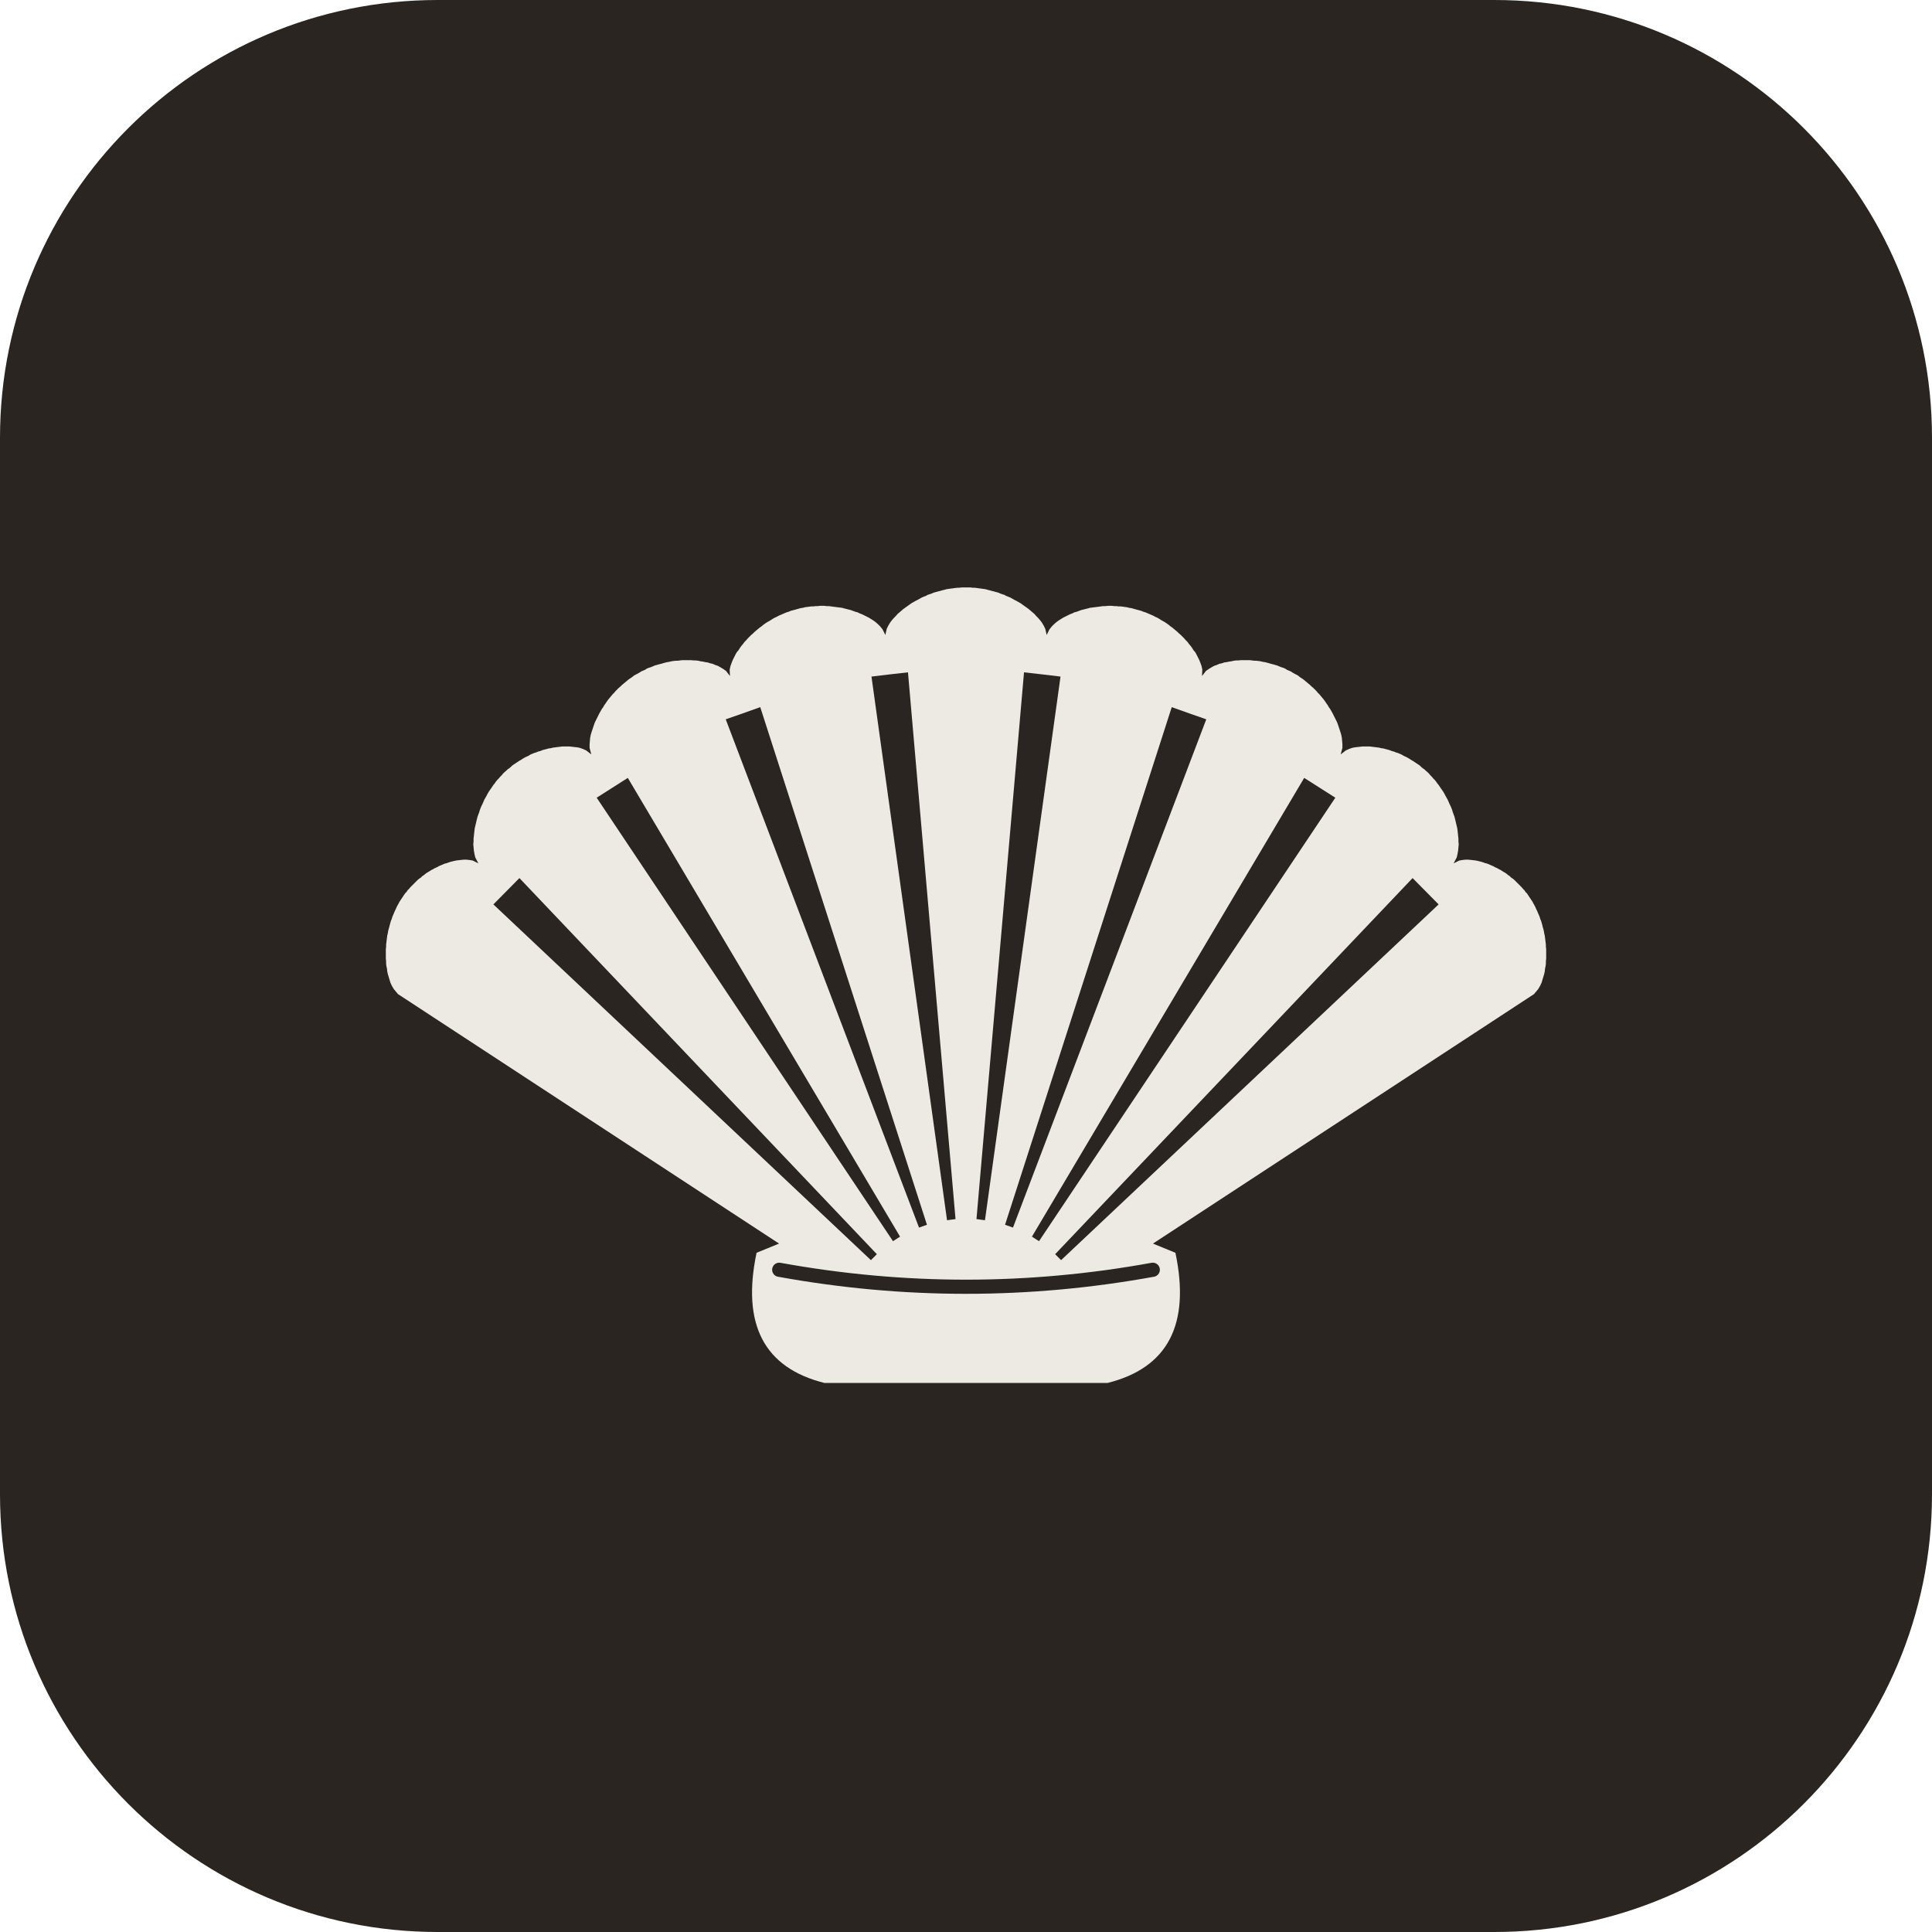
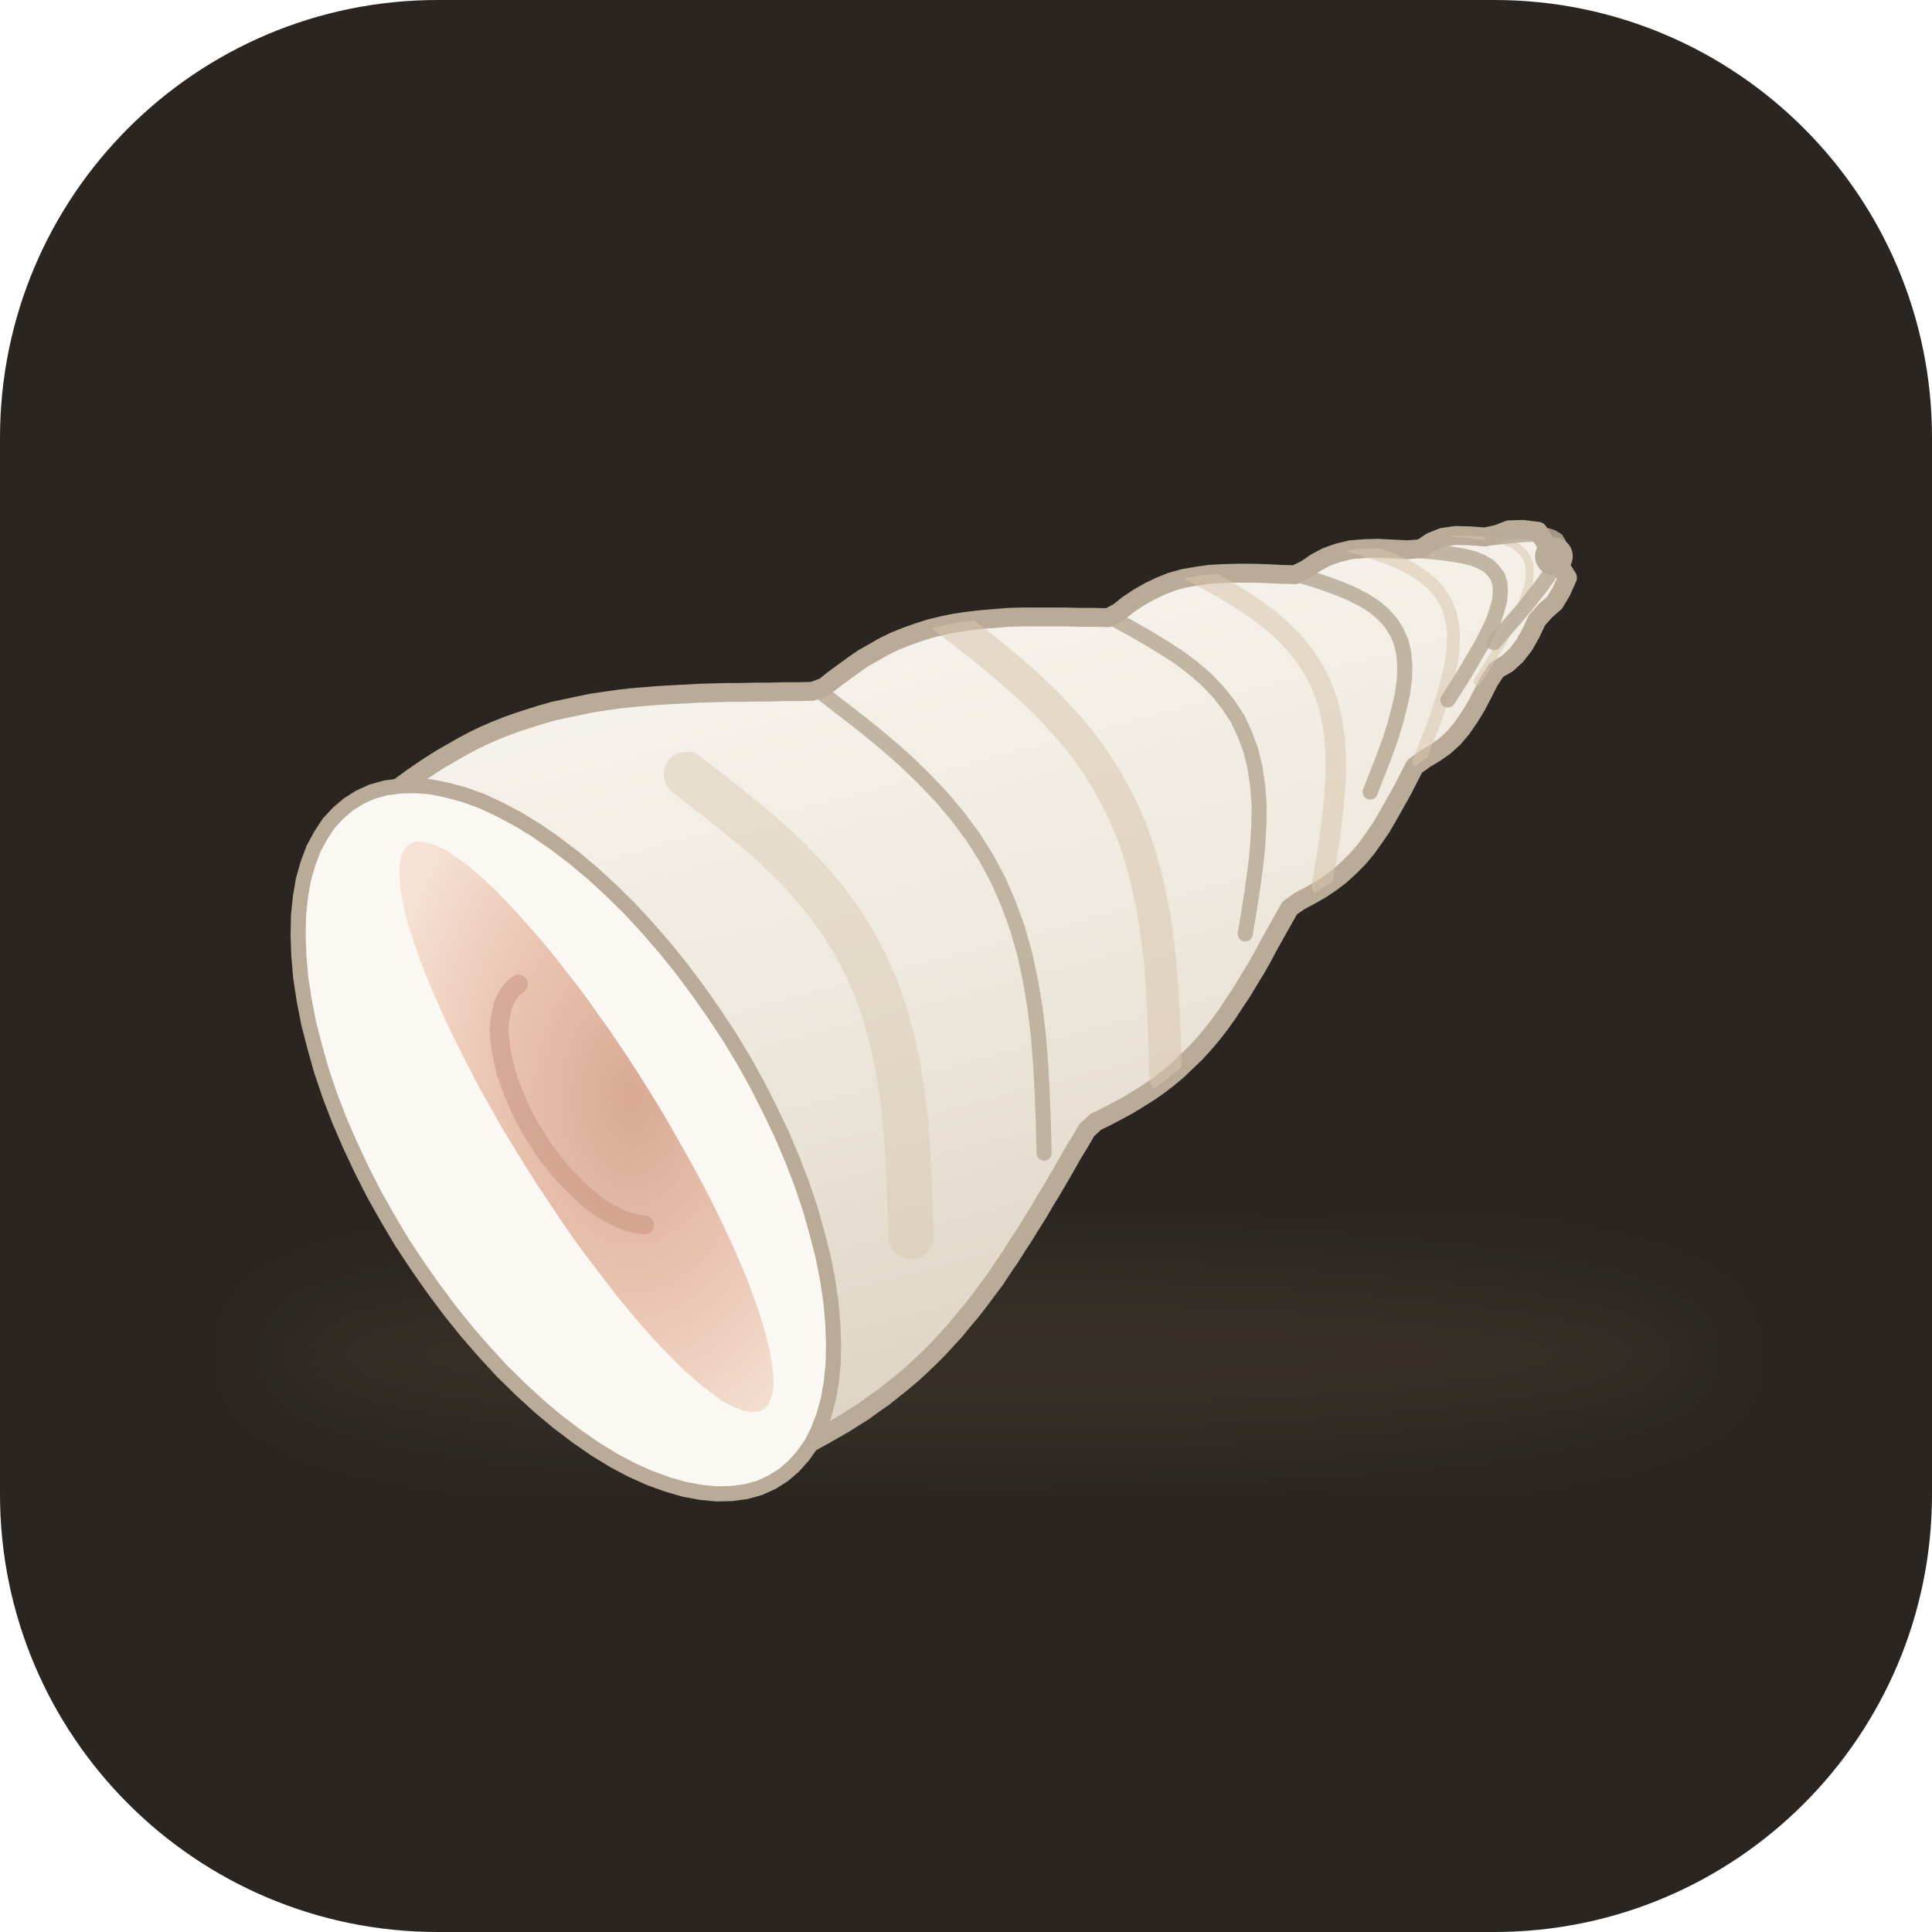
<svg xmlns="http://www.w3.org/2000/svg" viewBox="0 0 512 512" width="512" height="512">
  <rect width="512" height="512" rx="116" fill="#2a2520" />
-   <g transform="translate(64 44) scale(0.75)">
-     <path d="M 256.0 424.0 L 456.7 292.6 L 458.2 290.8 L 458.9 289.6 L 459.4 288.5 L 459.7 287.5 L 460.0 286.5 L 460.3 285.5 L 460.5 284.6 L 460.6 283.6 L 460.8 282.7 L 460.9 281.8 L 460.9 281.0 L 461.0 280.1 L 461.0 279.2 L 461.0 278.4 L 461.0 277.5 L 461.0 276.7 L 460.9 275.9 L 460.9 275.1 L 460.8 274.3 L 460.7 273.5 L 460.6 272.7 L 460.5 271.9 L 460.3 271.1 L 460.2 270.4 L 460.0 269.6 L 459.8 268.9 L 459.6 268.1 L 459.4 267.4 L 459.2 266.7 L 458.9 266.0 L 458.7 265.3 L 458.4 264.6 L 458.1 263.9 L 457.8 263.2 L 457.5 262.6 L 457.2 261.9 L 456.9 261.3 L 456.5 260.6 L 456.2 260.0 L 455.8 259.4 L 455.4 258.8 L 455.0 258.2 L 454.6 257.6 L 454.2 257.0 L 453.7 256.5 L 453.3 255.9 L 452.8 255.4 L 452.3 254.8 L 451.8 254.3 L 451.3 253.8 L 450.8 253.3 L 450.3 252.8 L 449.8 252.3 L 449.2 251.8 L 448.6 251.4 L 448.1 250.9 L 447.5 250.5 L 446.9 250.0 L 446.3 249.6 L 445.6 249.2 L 445.0 248.8 L 444.4 248.5 L 443.7 248.1 L 443.0 247.8 L 442.3 247.4 L 441.6 247.1 L 440.9 246.8 L 440.2 246.5 L 439.4 246.3 L 438.6 246.0 L 437.9 245.8 L 437.1 245.6 L 436.2 245.4 L 435.4 245.3 L 434.5 245.2 L 433.5 245.1 L 432.5 245.1 L 431.5 245.2 L 430.3 245.4 L 428.3 246.4 L 429.4 244.3 L 429.7 243.0 L 429.9 241.8 L 430.0 240.7 L 430.1 239.7 L 430.0 238.7 L 430.0 237.7 L 429.9 236.8 L 429.8 235.8 L 429.7 234.9 L 429.6 234.1 L 429.4 233.2 L 429.2 232.4 L 429.0 231.5 L 428.8 230.7 L 428.6 229.9 L 428.3 229.1 L 428.0 228.3 L 427.8 227.6 L 427.5 226.8 L 427.2 226.1 L 426.8 225.3 L 426.5 224.6 L 426.2 223.9 L 425.8 223.2 L 425.4 222.5 L 425.1 221.9 L 424.7 221.2 L 424.3 220.6 L 423.8 219.9 L 423.4 219.3 L 423.0 218.7 L 422.5 218.1 L 422.1 217.5 L 421.6 216.9 L 421.1 216.4 L 420.6 215.8 L 420.1 215.3 L 419.6 214.7 L 419.1 214.2 L 418.5 213.7 L 418.0 213.2 L 417.4 212.8 L 416.8 212.3 L 416.3 211.8 L 415.7 211.4 L 415.1 211.0 L 414.5 210.6 L 413.9 210.2 L 413.2 209.8 L 412.6 209.4 L 411.9 209.0 L 411.3 208.7 L 410.6 208.4 L 410.0 208.0 L 409.3 207.7 L 408.6 207.4 L 407.9 207.2 L 407.2 206.9 L 406.4 206.7 L 405.7 206.4 L 405.0 206.2 L 404.2 206.0 L 403.5 205.8 L 402.7 205.7 L 401.9 205.5 L 401.1 205.4 L 400.3 205.3 L 399.5 205.2 L 398.7 205.1 L 397.8 205.1 L 397.0 205.1 L 396.1 205.1 L 395.2 205.2 L 394.3 205.3 L 393.4 205.4 L 392.4 205.6 L 391.3 206.0 L 390.2 206.5 L 388.4 207.9 L 389.0 205.6 L 389.0 204.3 L 388.9 203.1 L 388.8 202.0 L 388.6 201.0 L 388.3 200.0 L 388.0 199.1 L 387.7 198.2 L 387.4 197.3 L 387.1 196.5 L 386.7 195.7 L 386.3 194.9 L 385.9 194.1 L 385.5 193.3 L 385.1 192.6 L 384.7 191.9 L 384.2 191.2 L 383.8 190.5 L 383.3 189.8 L 382.9 189.2 L 382.4 188.5 L 381.9 187.9 L 381.4 187.3 L 380.9 186.7 L 380.3 186.1 L 379.8 185.5 L 379.2 184.9 L 378.7 184.4 L 378.1 183.9 L 377.6 183.4 L 377.0 182.9 L 376.4 182.4 L 375.8 181.9 L 375.2 181.4 L 374.6 181.0 L 374.0 180.6 L 373.4 180.1 L 372.7 179.7 L 372.1 179.4 L 371.4 179.0 L 370.8 178.6 L 370.1 178.3 L 369.4 178.0 L 368.8 177.6 L 368.1 177.3 L 367.4 177.1 L 366.7 176.8 L 366.0 176.5 L 365.3 176.3 L 364.6 176.1 L 363.8 175.9 L 363.1 175.7 L 362.4 175.5 L 361.6 175.3 L 360.9 175.2 L 360.1 175.0 L 359.4 174.9 L 358.6 174.8 L 357.8 174.8 L 357.1 174.7 L 356.3 174.6 L 355.5 174.6 L 354.7 174.6 L 353.9 174.6 L 353.1 174.6 L 352.3 174.7 L 351.5 174.7 L 350.6 174.8 L 349.8 175.0 L 349.0 175.1 L 348.1 175.3 L 347.3 175.4 L 346.4 175.7 L 345.5 175.9 L 344.6 176.3 L 343.7 176.6 L 342.8 177.1 L 341.8 177.7 L 340.8 178.4 L 339.4 180.2 L 339.5 177.9 L 339.2 176.6 L 338.8 175.5 L 338.4 174.5 L 337.9 173.5 L 337.5 172.7 L 337.0 171.8 L 336.4 171.1 L 335.9 170.3 L 335.4 169.6 L 334.8 168.9 L 334.3 168.2 L 333.7 167.6 L 333.1 166.9 L 332.5 166.3 L 331.9 165.7 L 331.3 165.2 L 330.7 164.6 L 330.1 164.1 L 329.5 163.6 L 328.9 163.1 L 328.2 162.6 L 327.6 162.1 L 326.9 161.6 L 326.3 161.2 L 325.6 160.8 L 324.9 160.4 L 324.3 160.0 L 323.6 159.6 L 322.9 159.3 L 322.2 158.9 L 321.5 158.6 L 320.8 158.3 L 320.1 158.0 L 319.4 157.7 L 318.7 157.5 L 318.0 157.2 L 317.3 157.0 L 316.5 156.8 L 315.8 156.6 L 315.1 156.4 L 314.4 156.2 L 313.6 156.1 L 312.9 155.9 L 312.1 155.8 L 311.4 155.7 L 310.6 155.6 L 309.9 155.6 L 309.1 155.5 L 308.4 155.5 L 307.6 155.4 L 306.8 155.4 L 306.1 155.4 L 305.3 155.5 L 304.5 155.5 L 303.7 155.6 L 303.0 155.7 L 302.2 155.8 L 301.4 155.9 L 300.6 156.0 L 299.8 156.1 L 299.1 156.3 L 298.3 156.5 L 297.5 156.7 L 296.7 156.9 L 295.9 157.2 L 295.1 157.5 L 294.3 157.7 L 293.5 158.1 L 292.7 158.4 L 291.9 158.8 L 291.1 159.2 L 290.3 159.6 L 289.5 160.1 L 288.7 160.6 L 287.9 161.2 L 287.1 161.9 L 286.3 162.7 L 285.5 163.7 L 284.5 165.7 L 284.0 163.5 L 283.4 162.3 L 282.8 161.3 L 282.2 160.5 L 281.5 159.7 L 280.8 159.0 L 280.2 158.3 L 279.5 157.7 L 278.8 157.1 L 278.1 156.5 L 277.4 156.0 L 276.7 155.5 L 276.0 155.0 L 275.3 154.5 L 274.6 154.1 L 273.9 153.7 L 273.1 153.3 L 272.4 152.9 L 271.7 152.5 L 271.0 152.2 L 270.2 151.9 L 269.5 151.5 L 268.8 151.3 L 268.0 151.0 L 267.3 150.7 L 266.5 150.5 L 265.8 150.3 L 265.0 150.1 L 264.3 149.9 L 263.5 149.7 L 262.8 149.5 L 262.0 149.4 L 261.3 149.3 L 260.5 149.2 L 259.8 149.1 L 259.0 149.0 L 258.3 149.0 L 257.5 148.9 L 256.8 148.9 L 256.0 148.9 L 255.2 148.9 L 254.5 148.9 L 253.7 149.0 L 253.0 149.0 L 252.2 149.1 L 251.5 149.2 L 250.7 149.3 L 250.0 149.4 L 249.2 149.5 L 248.5 149.7 L 247.7 149.9 L 247.0 150.1 L 246.2 150.3 L 245.5 150.5 L 244.7 150.7 L 244.0 151.0 L 243.2 151.3 L 242.5 151.5 L 241.8 151.9 L 241.0 152.2 L 240.3 152.5 L 239.6 152.9 L 238.9 153.3 L 238.1 153.7 L 237.4 154.1 L 236.7 154.5 L 236.0 155.0 L 235.3 155.5 L 234.6 156.0 L 233.9 156.5 L 233.2 157.1 L 232.5 157.7 L 231.8 158.3 L 231.2 159.0 L 230.5 159.7 L 229.8 160.5 L 229.2 161.3 L 228.6 162.3 L 228.0 163.5 L 227.5 165.7 L 226.5 163.7 L 225.7 162.7 L 224.9 161.9 L 224.1 161.2 L 223.3 160.6 L 222.5 160.1 L 221.7 159.6 L 220.9 159.2 L 220.1 158.8 L 219.3 158.4 L 218.5 158.1 L 217.7 157.7 L 216.9 157.5 L 216.1 157.2 L 215.3 156.9 L 214.5 156.7 L 213.7 156.5 L 212.9 156.3 L 212.2 156.1 L 211.4 156.0 L 210.6 155.9 L 209.8 155.8 L 209.0 155.7 L 208.3 155.6 L 207.5 155.5 L 206.7 155.5 L 205.9 155.4 L 205.2 155.4 L 204.4 155.4 L 203.6 155.5 L 202.9 155.5 L 202.1 155.6 L 201.4 155.6 L 200.6 155.7 L 199.9 155.8 L 199.1 155.9 L 198.4 156.1 L 197.6 156.2 L 196.9 156.4 L 196.2 156.6 L 195.5 156.8 L 194.7 157.0 L 194.0 157.2 L 193.3 157.5 L 192.6 157.7 L 191.9 158.0 L 191.2 158.3 L 190.5 158.6 L 189.8 158.9 L 189.1 159.3 L 188.4 159.6 L 187.7 160.0 L 187.1 160.4 L 186.4 160.8 L 185.7 161.2 L 185.1 161.6 L 184.4 162.1 L 183.8 162.6 L 183.1 163.1 L 182.5 163.6 L 181.9 164.1 L 181.3 164.6 L 180.7 165.2 L 180.1 165.7 L 179.5 166.3 L 178.9 166.9 L 178.3 167.6 L 177.7 168.2 L 177.2 168.9 L 176.6 169.6 L 176.1 170.3 L 175.6 171.1 L 175.0 171.8 L 174.5 172.7 L 174.1 173.5 L 173.6 174.5 L 173.2 175.5 L 172.8 176.6 L 172.5 177.9 L 172.6 180.2 L 171.2 178.4 L 170.2 177.7 L 169.2 177.1 L 168.3 176.6 L 167.4 176.3 L 166.5 175.9 L 165.6 175.7 L 164.7 175.4 L 163.9 175.3 L 163.0 175.1 L 162.2 175.0 L 161.4 174.8 L 160.5 174.7 L 159.7 174.7 L 158.9 174.6 L 158.1 174.6 L 157.3 174.6 L 156.5 174.6 L 155.7 174.6 L 154.9 174.7 L 154.2 174.8 L 153.4 174.8 L 152.6 174.9 L 151.9 175.0 L 151.1 175.2 L 150.4 175.3 L 149.6 175.5 L 148.9 175.7 L 148.2 175.9 L 147.4 176.1 L 146.7 176.3 L 146.0 176.5 L 145.3 176.8 L 144.6 177.1 L 143.9 177.3 L 143.2 177.6 L 142.6 178.0 L 141.9 178.3 L 141.2 178.6 L 140.6 179.0 L 139.9 179.4 L 139.3 179.7 L 138.6 180.1 L 138.0 180.6 L 137.4 181.0 L 136.8 181.4 L 136.2 181.9 L 135.6 182.4 L 135.0 182.9 L 134.4 183.4 L 133.9 183.9 L 133.3 184.4 L 132.8 184.9 L 132.2 185.5 L 131.7 186.1 L 131.1 186.7 L 130.6 187.3 L 130.1 187.9 L 129.6 188.5 L 129.1 189.2 L 128.7 189.8 L 128.2 190.5 L 127.8 191.2 L 127.3 191.9 L 126.9 192.6 L 126.5 193.3 L 126.1 194.1 L 125.7 194.9 L 125.3 195.7 L 124.9 196.5 L 124.6 197.3 L 124.3 198.2 L 124.0 199.1 L 123.7 200.0 L 123.4 201.0 L 123.2 202.0 L 123.1 203.1 L 123.0 204.3 L 123.0 205.6 L 123.6 207.9 L 121.8 206.5 L 120.7 206.0 L 119.6 205.6 L 118.6 205.4 L 117.7 205.3 L 116.8 205.2 L 115.9 205.1 L 115.0 205.1 L 114.2 205.1 L 113.3 205.1 L 112.5 205.2 L 111.7 205.3 L 110.9 205.4 L 110.1 205.5 L 109.3 205.7 L 108.5 205.8 L 107.8 206.0 L 107.0 206.2 L 106.3 206.4 L 105.6 206.7 L 104.8 206.9 L 104.1 207.2 L 103.4 207.4 L 102.7 207.7 L 102.0 208.0 L 101.4 208.4 L 100.7 208.7 L 100.1 209.0 L 99.4 209.4 L 98.8 209.8 L 98.1 210.2 L 97.5 210.6 L 96.9 211.0 L 96.3 211.4 L 95.7 211.8 L 95.2 212.3 L 94.6 212.8 L 94.0 213.2 L 93.5 213.7 L 92.9 214.2 L 92.4 214.7 L 91.9 215.3 L 91.4 215.8 L 90.9 216.4 L 90.4 216.9 L 89.9 217.5 L 89.5 218.1 L 89.0 218.7 L 88.6 219.3 L 88.2 219.9 L 87.7 220.6 L 87.3 221.2 L 86.9 221.9 L 86.6 222.5 L 86.2 223.2 L 85.8 223.9 L 85.5 224.6 L 85.2 225.3 L 84.8 226.1 L 84.5 226.8 L 84.2 227.6 L 84.0 228.3 L 83.7 229.1 L 83.4 229.9 L 83.2 230.7 L 83.0 231.5 L 82.8 232.4 L 82.6 233.2 L 82.4 234.1 L 82.3 234.9 L 82.2 235.8 L 82.1 236.8 L 82.0 237.7 L 82.0 238.7 L 81.9 239.7 L 82.0 240.7 L 82.1 241.8 L 82.3 243.0 L 82.6 244.3 L 83.7 246.4 L 81.7 245.4 L 80.5 245.2 L 79.5 245.1 L 78.5 245.1 L 77.5 245.2 L 76.6 245.3 L 75.8 245.4 L 74.9 245.6 L 74.1 245.8 L 73.4 246.0 L 72.6 246.3 L 71.8 246.5 L 71.1 246.8 L 70.4 247.1 L 69.7 247.4 L 69.0 247.8 L 68.3 248.1 L 67.6 248.5 L 67.0 248.8 L 66.4 249.2 L 65.7 249.6 L 65.1 250.0 L 64.5 250.5 L 63.9 250.9 L 63.4 251.4 L 62.8 251.8 L 62.2 252.3 L 61.7 252.8 L 61.2 253.3 L 60.7 253.8 L 60.2 254.3 L 59.7 254.8 L 59.2 255.4 L 58.7 255.9 L 58.3 256.5 L 57.8 257.0 L 57.4 257.6 L 57.0 258.2 L 56.6 258.8 L 56.2 259.4 L 55.8 260.0 L 55.5 260.6 L 55.1 261.3 L 54.8 261.9 L 54.5 262.6 L 54.2 263.2 L 53.9 263.9 L 53.6 264.6 L 53.3 265.3 L 53.1 266.0 L 52.8 266.7 L 52.6 267.4 L 52.4 268.1 L 52.2 268.9 L 52.0 269.6 L 51.8 270.4 L 51.7 271.1 L 51.5 271.9 L 51.4 272.7 L 51.3 273.5 L 51.2 274.3 L 51.1 275.1 L 51.1 275.9 L 51.0 276.7 L 51.0 277.5 L 51.0 278.4 L 51.0 279.2 L 51.0 280.1 L 51.1 281.0 L 51.1 281.8 L 51.2 282.7 L 51.4 283.6 L 51.5 284.6 L 51.7 285.5 L 52.0 286.5 L 52.3 287.5 L 52.6 288.5 L 53.1 289.6 L 53.8 290.8 L 55.3 292.6 Z" fill="#edeae4" />
-     <path d="M 182 384 Q 174 422 206 430 L 306 430 Q 338 422 330 384 L 286 366 L 226 366 Z" fill="#edeae4" />
-     <path d="M 287.5 384.5 L 413.8 251.6 Q 418.4 256.2 423.0 260.9 L 289.6 386.6 Z" fill="#2a2520" />
-     <path d="M 279.3 378.3 L 375.5 216.2 Q 381.0 219.7 386.5 223.2 L 281.8 379.9 Z" fill="#2a2520" />
-     <path d="M 269.8 374.1 L 328.7 191.2 Q 334.8 193.4 340.9 195.5 L 272.6 375.1 Z" fill="#2a2520" />
-     <path d="M 259.7 372.1 L 276.5 178.9 Q 282.9 179.6 289.4 180.4 L 262.7 372.5 Z" fill="#2a2520" />
-     <path d="M 249.3 372.5 L 222.6 180.4 Q 229.1 179.6 235.5 178.9 L 252.3 372.1 Z" fill="#2a2520" />
-     <path d="M 239.4 375.1 L 171.1 195.5 Q 177.2 193.4 183.3 191.2 L 242.2 374.1 Z" fill="#2a2520" />
-     <path d="M 230.2 379.9 L 125.5 223.2 Q 131.0 219.7 136.5 216.2 L 232.7 378.3 Z" fill="#2a2520" />
-     <path d="M 222.4 386.6 L 89.0 260.9 Q 93.6 256.2 98.2 251.6 L 224.5 384.5 Z" fill="#2a2520" />
-     <path d="M 190 390 Q 256 402 322 390" fill="none" stroke="#2a2520" stroke-width="5" stroke-linecap="round" />
+   <defs>
+     <linearGradient id="body" x1="0" y1="0" x2="0.35" y2="1">
+       <stop offset="0" stop-color="#fbf9f5" />
+       <stop offset="0.55" stop-color="#efe9df" />
+       <stop offset="1" stop-color="#ddd3c3" />
+     </linearGradient>
+     <radialGradient id="mouth" cx="0.62" cy="0.45" r="0.7">
+       <stop offset="0" stop-color="#d9a993" />
+       <stop offset="0.6" stop-color="#ecc9b7" />
+       <stop offset="1" stop-color="#f6e3d6" />
+     </radialGradient>
+     <filter id="soft" x="-20%" y="-20%" width="140%" height="140%">
+       <feGaussianBlur stdDeviation="10" />
+     </filter>
+   </defs>
+   <ellipse cx="262" cy="359" rx="190" ry="26" fill="#6b5a48" opacity="0.18" filter="url(#soft)" />
+   <path d="M 96.3 216.2 L 98.8 214.2 L 101.3 212.1 L 103.9 210.2 L 106.4 208.2 L 109.0 206.3 L 111.6 204.5 L 114.3 202.7 L 117.0 201.0 L 119.8 199.4 L 122.6 197.8 L 125.4 196.3 L 128.3 194.9 L 131.3 193.6 L 134.3 192.4 L 137.4 191.3 L 140.5 190.3 L 143.7 189.3 L 146.9 188.4 L 150.2 187.7 L 153.5 187.0 L 156.9 186.3 L 160.3 185.8 L 163.8 185.3 L 167.3 184.9 L 170.9 184.6 L 174.5 184.3 L 178.1 184.1 L 181.8 183.9 L 185.5 183.7 L 189.2 183.6 L 192.9 183.5 L 196.6 183.5 L 200.3 183.4 L 204.1 183.4 L 207.8 183.3 L 211.6 183.3 L 215.3 183.2 L 218.4 182.1 L 220.9 180.1 L 223.5 178.2 L 226.1 176.3 L 228.7 174.5 L 231.5 172.9 L 234.3 171.3 L 237.2 169.9 L 240.2 168.7 L 243.3 167.6 L 246.4 166.6 L 249.7 165.8 L 253.1 165.1 L 256.5 164.6 L 260.0 164.2 L 263.6 163.9 L 267.2 163.6 L 270.9 163.5 L 274.7 163.5 L 278.5 163.5 L 282.3 163.5 L 286.1 163.6 L 289.9 163.6 L 293.7 163.7 L 296.5 162.2 L 299.0 160.2 L 301.7 158.4 L 304.5 156.8 L 307.4 155.4 L 310.4 154.2 L 313.6 153.3 L 317.0 152.7 L 320.5 152.2 L 324.1 152.0 L 327.8 151.9 L 331.6 151.9 L 335.4 152.0 L 339.3 152.2 L 343.2 152.3 L 346.1 150.9 L 348.7 149.1 L 351.5 147.6 L 354.6 146.5 L 357.9 145.7 L 361.5 145.4 L 365.2 145.3 L 369.1 145.5 L 373.0 145.7 L 376.6 145.4 L 379.3 143.6 L 382.3 142.4 L 385.7 141.9 L 389.5 142.0 L 393.5 142.3 L 396.8 141.6 L 399.9 140.4 L 403.6 140.3 L 407.6 140.8 L 415.4 153.1 L 413.8 156.7 L 412.0 159.7 L 409.5 161.9 L 407.3 164.4 L 405.7 167.8 L 403.9 171.0 L 401.8 173.7 L 399.4 175.9 L 396.6 177.5 L 394.7 180.4 L 393.0 183.7 L 391.3 187.0 L 389.4 190.1 L 387.4 193.0 L 385.3 195.5 L 382.9 197.7 L 380.2 199.6 L 377.5 201.2 L 374.9 203.1 L 373.2 206.4 L 371.5 209.7 L 369.7 212.9 L 367.9 216.1 L 366.1 219.2 L 364.1 222.1 L 362.1 224.9 L 359.9 227.5 L 357.6 229.8 L 355.2 232.0 L 352.7 233.9 L 350.0 235.7 L 347.2 237.3 L 344.4 238.8 L 341.8 240.6 L 340.0 243.8 L 338.2 247.0 L 336.4 250.2 L 334.7 253.4 L 332.9 256.6 L 331.0 259.7 L 329.2 262.7 L 327.2 265.7 L 325.3 268.6 L 323.3 271.4 L 321.2 274.1 L 319.0 276.7 L 316.8 279.1 L 314.4 281.4 L 312.0 283.7 L 309.6 285.7 L 307.0 287.7 L 304.4 289.5 L 301.7 291.2 L 298.9 292.9 L 296.1 294.4 L 293.3 295.9 L 290.4 297.3 L 288.0 299.5 L 286.2 302.6 L 284.3 305.7 L 282.5 308.9 L 280.7 312.0 L 278.9 315.1 L 277.0 318.2 L 275.2 321.3 L 273.3 324.3 L 271.4 327.4 L 269.5 330.3 L 267.6 333.3 L 265.6 336.2 L 263.7 339.1 L 261.6 341.9 L 259.6 344.6 L 257.5 347.3 L 255.3 349.9 L 253.2 352.5 L 250.9 355.0 L 248.7 357.4 L 246.4 359.7 L 244.0 362.0 L 241.6 364.2 L 239.1 366.3 L 236.6 368.3 L 234.1 370.3 L 231.5 372.1 L 228.9 374.0 L 226.2 375.7 L 223.5 377.4 L 220.7 379.0 L 217.9 380.6 L 215.1 382.1 L 212.2 383.6 L 209.4 385.0 L 206.5 386.5 L 203.6 387.8 L 203.6 387.8 L 200.1 389.6 L 196.3 390.9 L 192.3 391.6 L 187.9 391.8 L 183.4 391.4 L 178.6 390.4 L 173.7 388.9 L 168.6 386.9 L 163.4 384.4 L 158.1 381.3 L 152.8 377.7 L 147.4 373.7 L 142.1 369.3 L 136.8 364.4 L 131.6 359.2 L 126.5 353.5 L 121.6 347.6 L 116.8 341.4 L 112.2 335.0 L 107.9 328.3 L 103.8 321.5 L 100.0 314.6 L 96.5 307.6 L 93.4 300.5 L 90.6 293.5 L 88.1 286.5 L 86.1 279.6 L 84.4 272.9 L 83.1 266.3 L 82.3 259.9 L 81.9 253.9 L 81.8 248.1 L 82.3 242.6 L 83.1 237.5 L 84.3 232.8 L 86.0 228.5 L 88.0 224.7 L 90.4 221.4 L 93.2 218.6 L 96.3 216.2 Z" fill="url(#body)" stroke="#b9ab97" stroke-width="5" stroke-linejoin="round" />
+   <clipPath id="inside">
+     <path d="M 96.3 216.2 L 98.8 214.2 L 101.3 212.1 L 103.9 210.2 L 106.4 208.2 L 109.0 206.3 L 111.6 204.5 L 114.3 202.7 L 117.0 201.0 L 119.8 199.4 L 122.6 197.8 L 125.4 196.3 L 128.3 194.9 L 131.3 193.6 L 134.3 192.4 L 137.4 191.3 L 140.5 190.3 L 143.7 189.3 L 146.9 188.4 L 150.2 187.7 L 153.5 187.0 L 156.9 186.3 L 160.3 185.8 L 163.8 185.3 L 167.3 184.9 L 170.9 184.6 L 174.5 184.3 L 178.1 184.1 L 181.8 183.9 L 185.5 183.7 L 189.2 183.6 L 192.9 183.5 L 196.6 183.5 L 200.3 183.4 L 204.1 183.4 L 207.8 183.3 L 211.6 183.3 L 215.3 183.2 L 218.4 182.1 L 220.9 180.1 L 223.5 178.2 L 226.1 176.3 L 228.7 174.5 L 231.5 172.9 L 234.3 171.3 L 237.2 169.9 L 240.2 168.7 L 243.3 167.6 L 246.4 166.6 L 249.7 165.8 L 253.1 165.1 L 256.5 164.6 L 260.0 164.2 L 263.6 163.9 L 267.2 163.6 L 270.9 163.5 L 274.7 163.5 L 278.5 163.5 L 282.3 163.5 L 286.1 163.6 L 289.9 163.6 L 293.7 163.7 L 296.5 162.2 L 299.0 160.2 L 301.7 158.4 L 304.5 156.8 L 307.4 155.4 L 310.4 154.2 L 313.6 153.3 L 317.0 152.7 L 320.5 152.2 L 324.1 152.0 L 327.8 151.9 L 331.6 151.9 L 335.4 152.0 L 339.3 152.2 L 343.2 152.3 L 346.1 150.9 L 348.7 149.1 L 351.5 147.6 L 354.6 146.5 L 357.9 145.7 L 361.5 145.4 L 365.2 145.3 L 369.1 145.5 L 373.0 145.7 L 376.6 145.4 L 379.3 143.6 L 382.3 142.4 L 385.7 141.9 L 389.5 142.0 L 393.5 142.3 L 396.8 141.6 L 399.9 140.4 L 403.6 140.3 L 407.6 140.8 L 415.4 153.1 L 413.8 156.7 L 412.0 159.7 L 409.5 161.9 L 407.3 164.4 L 405.7 167.8 L 403.9 171.0 L 401.8 173.7 L 399.4 175.9 L 396.6 177.5 L 394.7 180.4 L 393.0 183.7 L 391.3 187.0 L 389.4 190.1 L 387.4 193.0 L 385.3 195.5 L 382.9 197.7 L 380.2 199.6 L 377.5 201.2 L 374.9 203.1 L 373.2 206.4 L 371.5 209.7 L 369.7 212.9 L 367.9 216.1 L 366.1 219.2 L 364.1 222.1 L 362.1 224.9 L 359.9 227.5 L 357.6 229.8 L 355.2 232.0 L 352.7 233.9 L 350.0 235.7 L 347.2 237.3 L 344.4 238.8 L 341.8 240.6 L 340.0 243.8 L 338.2 247.0 L 336.4 250.2 L 334.7 253.4 L 332.9 256.6 L 331.0 259.7 L 329.2 262.7 L 327.2 265.7 L 325.3 268.6 L 323.3 271.4 L 321.2 274.1 L 319.0 276.7 L 316.8 279.1 L 314.4 281.4 L 312.0 283.7 L 309.6 285.7 L 307.0 287.7 L 304.4 289.5 L 301.7 291.2 L 298.9 292.9 L 296.1 294.4 L 293.3 295.9 L 290.4 297.3 L 288.0 299.5 L 286.2 302.6 L 284.3 305.7 L 282.5 308.9 L 280.7 312.0 L 278.9 315.1 L 277.0 318.2 L 275.2 321.3 L 273.3 324.3 L 271.4 327.4 L 269.5 330.3 L 267.6 333.3 L 265.6 336.2 L 263.7 339.1 L 261.6 341.9 L 259.6 344.6 L 257.5 347.3 L 255.3 349.9 L 253.2 352.5 L 250.9 355.0 L 248.7 357.4 L 246.4 359.7 L 244.0 362.0 L 241.6 364.2 L 239.1 366.3 L 236.6 368.3 L 234.1 370.3 L 231.5 372.1 L 228.9 374.0 L 226.2 375.7 L 223.5 377.4 L 220.7 379.0 L 217.9 380.6 L 215.1 382.1 L 212.2 383.6 L 209.4 385.0 L 206.5 386.5 L 203.6 387.8 L 203.6 387.8 L 200.1 389.6 L 196.3 390.9 L 192.3 391.6 L 187.9 391.8 L 183.4 391.4 L 178.6 390.4 L 173.7 388.9 L 168.6 386.9 L 163.4 384.4 L 158.1 381.3 L 152.8 377.7 L 147.4 373.7 L 142.1 369.3 L 136.8 364.4 L 131.6 359.2 L 126.5 353.5 L 121.6 347.6 L 116.8 341.4 L 112.2 335.0 L 107.9 328.3 L 103.8 321.5 L 100.0 314.6 L 96.5 307.6 L 93.4 300.5 L 90.6 293.5 L 88.1 286.5 L 86.1 279.6 L 84.4 272.9 L 83.1 266.3 L 82.3 259.9 L 81.9 253.9 L 81.8 248.1 L 82.3 242.6 L 83.1 237.5 L 84.3 232.8 L 86.0 228.5 L 88.0 224.7 L 90.4 221.4 L 93.2 218.6 L 96.3 216.2 Z" />
+   </clipPath>
+   <g clip-path="url(#inside)">
+     <path d="M 249.4 163.0 L 255.1 167.4 L 260.8 171.9 L 266.3 176.4 L 271.7 181.1 L 276.8 185.9 L 281.5 190.9 L 286.0 196.1 L 290.0 201.5 L 293.6 207.3 L 296.8 213.2 L 299.6 219.5 L 301.9 226.0 L 303.8 232.8 L 305.3 239.8 L 306.5 247.1 L 307.4 254.5 L 308.0 262.1 L 308.4 269.8 L 308.7 277.6 L 308.9 285.5" fill="none" stroke="#d8c7ad" stroke-width="8.6" stroke-linecap="round" opacity="0.55" />
+     <path d="M 315.0 151.0 L 319.5 153.4 L 324.0 155.9 L 328.3 158.5 L 332.4 161.2 L 336.3 164.1 L 339.9 167.2 L 343.1 170.5 L 345.9 174.0 L 348.3 177.8 L 350.3 181.8 L 351.9 186.2 L 353.0 190.8 L 353.7 195.6 L 354.0 200.7 L 354.0 206.0 L 353.6 211.5 L 353.0 217.2 L 352.3 223.0 L 351.3 228.8 L 350.3 234.7" fill="none" stroke="#d8c7ad" stroke-width="5.4" stroke-linecap="round" opacity="0.55" />
+     <path d="M 357.0 144.3 L 360.8 145.5 L 364.4 146.7 L 367.9 147.9 L 371.2 149.3 L 374.3 150.9 L 377.0 152.7 L 379.4 154.6 L 381.4 156.8 L 383.0 159.3 L 384.2 162.1 L 384.9 165.1 L 385.2 168.3 L 385.1 171.9 L 384.6 175.7 L 383.7 179.7 L 382.6 183.8 L 381.2 188.2 L 379.6 192.7 L 377.8 197.2 L 376.0 201.8" fill="none" stroke="#d8c7ad" stroke-width="3.4" stroke-linecap="round" opacity="0.55" />
+     <path d="M 383.8 141.1 L 386.9 141.3 L 390.0 141.6 L 392.9 142.0 L 395.7 142.5 L 398.2 143.1 L 400.4 144.0 L 402.2 145.1 L 403.6 146.4 L 404.7 148.0 L 405.3 149.8 L 405.4 151.9 L 405.2 154.3 L 404.5 156.9 L 403.5 159.8 L 402.0 162.9 L 400.3 166.2 L 398.4 169.7 L 396.2 173.2 L 393.9 176.9 L 391.5 180.6" fill="none" stroke="#d8c7ad" stroke-width="2.1" stroke-linecap="round" opacity="0.55" />
+     <path d="M 181.9 205.2 L 187.6 209.6 L 193.3 214.1 L 198.8 218.6 L 204.2 223.2 L 209.3 228.0 L 214.0 233.0 L 218.5 238.3 L 222.5 243.7 L 226.1 249.4 L 229.3 255.4 L 232.1 261.7 L 234.4 268.2 L 236.3 275.0 L 237.8 282.0 L 239.0 289.3 L 239.9 296.7 L 240.5 304.3 L 240.9 312.0 L 241.2 319.8 L 241.4 327.7" fill="none" stroke="#d8c7ad" stroke-width="12" stroke-linecap="round" opacity="0.45" />
  </g>
+   <path d="M 217.2 183.2 L 222.9 187.6 L 228.6 192.0 L 234.1 196.5 L 239.5 201.2 L 244.5 206.0 L 249.3 211.0 L 253.7 216.2 L 257.8 221.7 L 261.4 227.4 L 264.6 233.4 L 267.3 239.6 L 269.7 246.2 L 271.6 252.9 L 273.1 260.0 L 274.3 267.2 L 275.2 274.6 L 275.8 282.2 L 276.2 290.0 L 276.5 297.8 L 276.7 305.6" fill="none" stroke="#b9ab97" stroke-width="4" stroke-linecap="round" opacity="0.85" />
+   <path d="M 294.6 163.7 L 299.2 166.2 L 303.6 168.7 L 307.9 171.3 L 312.1 174.0 L 315.9 176.8 L 319.5 179.9 L 322.7 183.2 L 325.5 186.7 L 328.0 190.5 L 329.9 194.6 L 331.5 198.9 L 332.6 203.5 L 333.3 208.3 L 333.7 213.4 L 333.6 218.7 L 333.3 224.2 L 332.7 229.9 L 331.9 235.7 L 331.0 241.6 L 330.0 247.5" fill="none" stroke="#b9ab97" stroke-width="4" stroke-linecap="round" opacity="0.85" />
+   <path d="M 344.2 152.4 L 347.9 153.5 L 351.5 154.7 L 355.0 156.0 L 358.3 157.4 L 361.4 159.0 L 364.1 160.7 L 366.5 162.7 L 368.5 164.9 L 370.1 167.4 L 371.3 170.1 L 372.0 173.1 L 372.3 176.4 L 372.2 179.9 L 371.7 183.7 L 370.8 187.7 L 369.7 191.9 L 368.3 196.3 L 366.7 200.7 L 364.9 205.3 L 363.1 209.9" fill="none" stroke="#b9ab97" stroke-width="4" stroke-linecap="round" opacity="0.85" />
+   <path d="M 376.0 145.9 L 379.1 146.2 L 382.2 146.5 L 385.1 146.9 L 387.9 147.4 L 390.4 148.0 L 392.6 148.9 L 394.4 149.9 L 395.8 151.3 L 396.9 152.8 L 397.5 154.7 L 397.6 156.8 L 397.4 159.2 L 396.7 161.8 L 395.7 164.7 L 394.2 167.8 L 392.5 171.1 L 390.5 174.5 L 388.4 178.1 L 386.1 181.8 L 383.7 185.5" fill="none" stroke="#b9ab97" stroke-width="4" stroke-linecap="round" opacity="0.85" />
+   <path d="M 395.5 142.5 L 398.3 142.2 L 401.0 141.9 L 403.6 141.7 L 406.0 141.6 L 408.1 141.7 L 409.9 141.9 L 411.4 142.4 L 412.5 143.1 L 413.1 144.1 L 413.4 145.4 L 413.2 146.9 L 412.5 148.7 L 411.5 150.7 L 410.1 153.0 L 408.3 155.5 L 406.2 158.2 L 403.9 161.1 L 401.3 164.1 L 398.6 167.2 L 395.9 170.3" fill="none" stroke="#b9ab97" stroke-width="4" stroke-linecap="round" opacity="0.85" />
+   <path d="M 193.4 274.9 L 197.2 281.2 L 200.8 287.7 L 204.1 294.2 L 207.2 300.7 L 210.0 307.3 L 212.5 313.8 L 214.7 320.3 L 216.5 326.7 L 218.1 332.9 L 219.3 339.0 L 220.2 345.0 L 220.7 350.7 L 220.9 356.2 L 220.8 361.4 L 220.3 366.3 L 219.5 370.9 L 218.3 375.2 L 216.8 379.1 L 215.0 382.7 L 212.8 385.8 L 210.3 388.6 L 207.6 390.9 L 204.6 392.8 L 201.3 394.3 L 197.7 395.3 L 193.9 395.8 L 189.9 395.9 L 185.8 395.5 L 181.4 394.7 L 176.9 393.4 L 172.2 391.7 L 167.5 389.6 L 162.6 387.0 L 157.7 384.0 L 152.8 380.6 L 147.8 376.8 L 142.9 372.7 L 138.0 368.2 L 133.1 363.4 L 128.4 358.3 L 123.7 352.9 L 119.2 347.3 L 114.8 341.4 L 110.6 335.4 L 106.5 329.2 L 102.7 322.8 L 99.1 316.4 L 95.8 309.9 L 92.7 303.3 L 89.9 296.8 L 87.4 290.3 L 85.2 283.8 L 83.4 277.4 L 81.8 271.2 L 80.6 265.0 L 79.7 259.1 L 79.2 253.4 L 79.0 247.9 L 79.1 242.7 L 79.6 237.8 L 80.4 233.1 L 81.6 228.9 L 83.1 224.9 L 85.0 221.4 L 87.1 218.2 L 89.6 215.5 L 92.3 213.2 L 95.3 211.3 L 98.6 209.8 L 102.2 208.8 L 106.0 208.3 L 110.0 208.2 L 114.1 208.5 L 118.5 209.4 L 123.0 210.6 L 127.7 212.3 L 132.4 214.5 L 137.3 217.1 L 142.2 220.1 L 147.1 223.5 L 152.1 227.3 L 157.0 231.4 L 161.9 235.9 L 166.8 240.7 L 171.5 245.8 L 176.2 251.2 L 180.7 256.8 L 185.1 262.7 L 189.3 268.7 L 193.4 274.9 Z" fill="#fbf8f3" stroke="#b9ab97" stroke-width="4" />
+   <path d="M 171.7 288.5 L 174.9 293.7 L 178.0 299.0 L 181.0 304.3 L 183.9 309.5 L 186.7 314.7 L 189.3 319.8 L 191.7 324.8 L 194.0 329.7 L 196.1 334.5 L 198.0 339.0 L 199.6 343.4 L 201.1 347.5 L 202.3 351.4 L 203.3 355.1 L 204.1 358.5 L 204.6 361.6 L 204.9 364.3 L 205.0 366.8 L 204.8 368.9 L 204.3 370.7 L 203.7 372.1 L 202.8 373.2 L 201.6 373.9 L 200.3 374.2 L 198.7 374.2 L 196.9 373.8 L 194.9 373.1 L 192.7 372.0 L 190.3 370.5 L 187.8 368.6 L 185.1 366.5 L 182.3 364.0 L 179.3 361.2 L 176.2 358.0 L 173.0 354.6 L 169.7 350.9 L 166.4 347.0 L 163.0 342.8 L 159.6 338.4 L 156.1 333.8 L 152.6 329.1 L 149.2 324.2 L 145.8 319.1 L 142.4 314.0 L 139.1 308.8 L 135.9 303.6 L 132.7 298.3 L 129.7 293.0 L 126.8 287.8 L 124.1 282.6 L 121.5 277.5 L 119.0 272.4 L 116.8 267.6 L 114.7 262.8 L 112.8 258.3 L 111.1 253.9 L 109.7 249.7 L 108.4 245.8 L 107.4 242.2 L 106.7 238.8 L 106.1 235.7 L 105.9 233.0 L 105.8 230.5 L 106.0 228.4 L 106.4 226.6 L 107.1 225.2 L 108.0 224.1 L 109.1 223.4 L 110.5 223.0 L 112.1 223.1 L 113.9 223.5 L 115.9 224.2 L 118.1 225.3 L 120.4 226.8 L 123.0 228.6 L 125.7 230.8 L 128.5 233.3 L 131.5 236.1 L 134.6 239.3 L 137.7 242.7 L 141.0 246.4 L 144.4 250.3 L 147.8 254.5 L 151.2 258.9 L 154.7 263.4 L 158.1 268.2 L 161.6 273.1 L 165.0 278.1 L 168.4 283.3 L 171.7 288.5 Z" fill="url(#mouth)" />
+   <path d="M 170.8 324.6 L 168.9 324.4 L 166.8 323.9 L 164.6 323.1 L 162.4 322.0 L 160.1 320.7 L 157.8 319.1 L 155.5 317.3 L 153.2 315.2 L 151.0 313.0 L 148.7 310.5 L 146.6 307.9 L 144.5 305.2 L 142.6 302.3 L 140.8 299.4 L 139.1 296.4 L 137.6 293.3 L 136.3 290.2 L 135.1 287.2 L 134.1 284.2 L 133.4 281.2 L 132.8 278.4 L 132.5 275.7 L 132.3 273.1 L 132.4 270.7 L 132.8 268.5 L 133.3 266.4 L 134.0 264.7 L 135.0 263.1 L 136.1 261.8 L 137.4 260.8" fill="none" stroke="#c9947f" stroke-width="5" stroke-linecap="round" opacity="0.55" />
+   <circle cx="411.8" cy="147.4" r="5" fill="#b9ab97" />
</svg>
